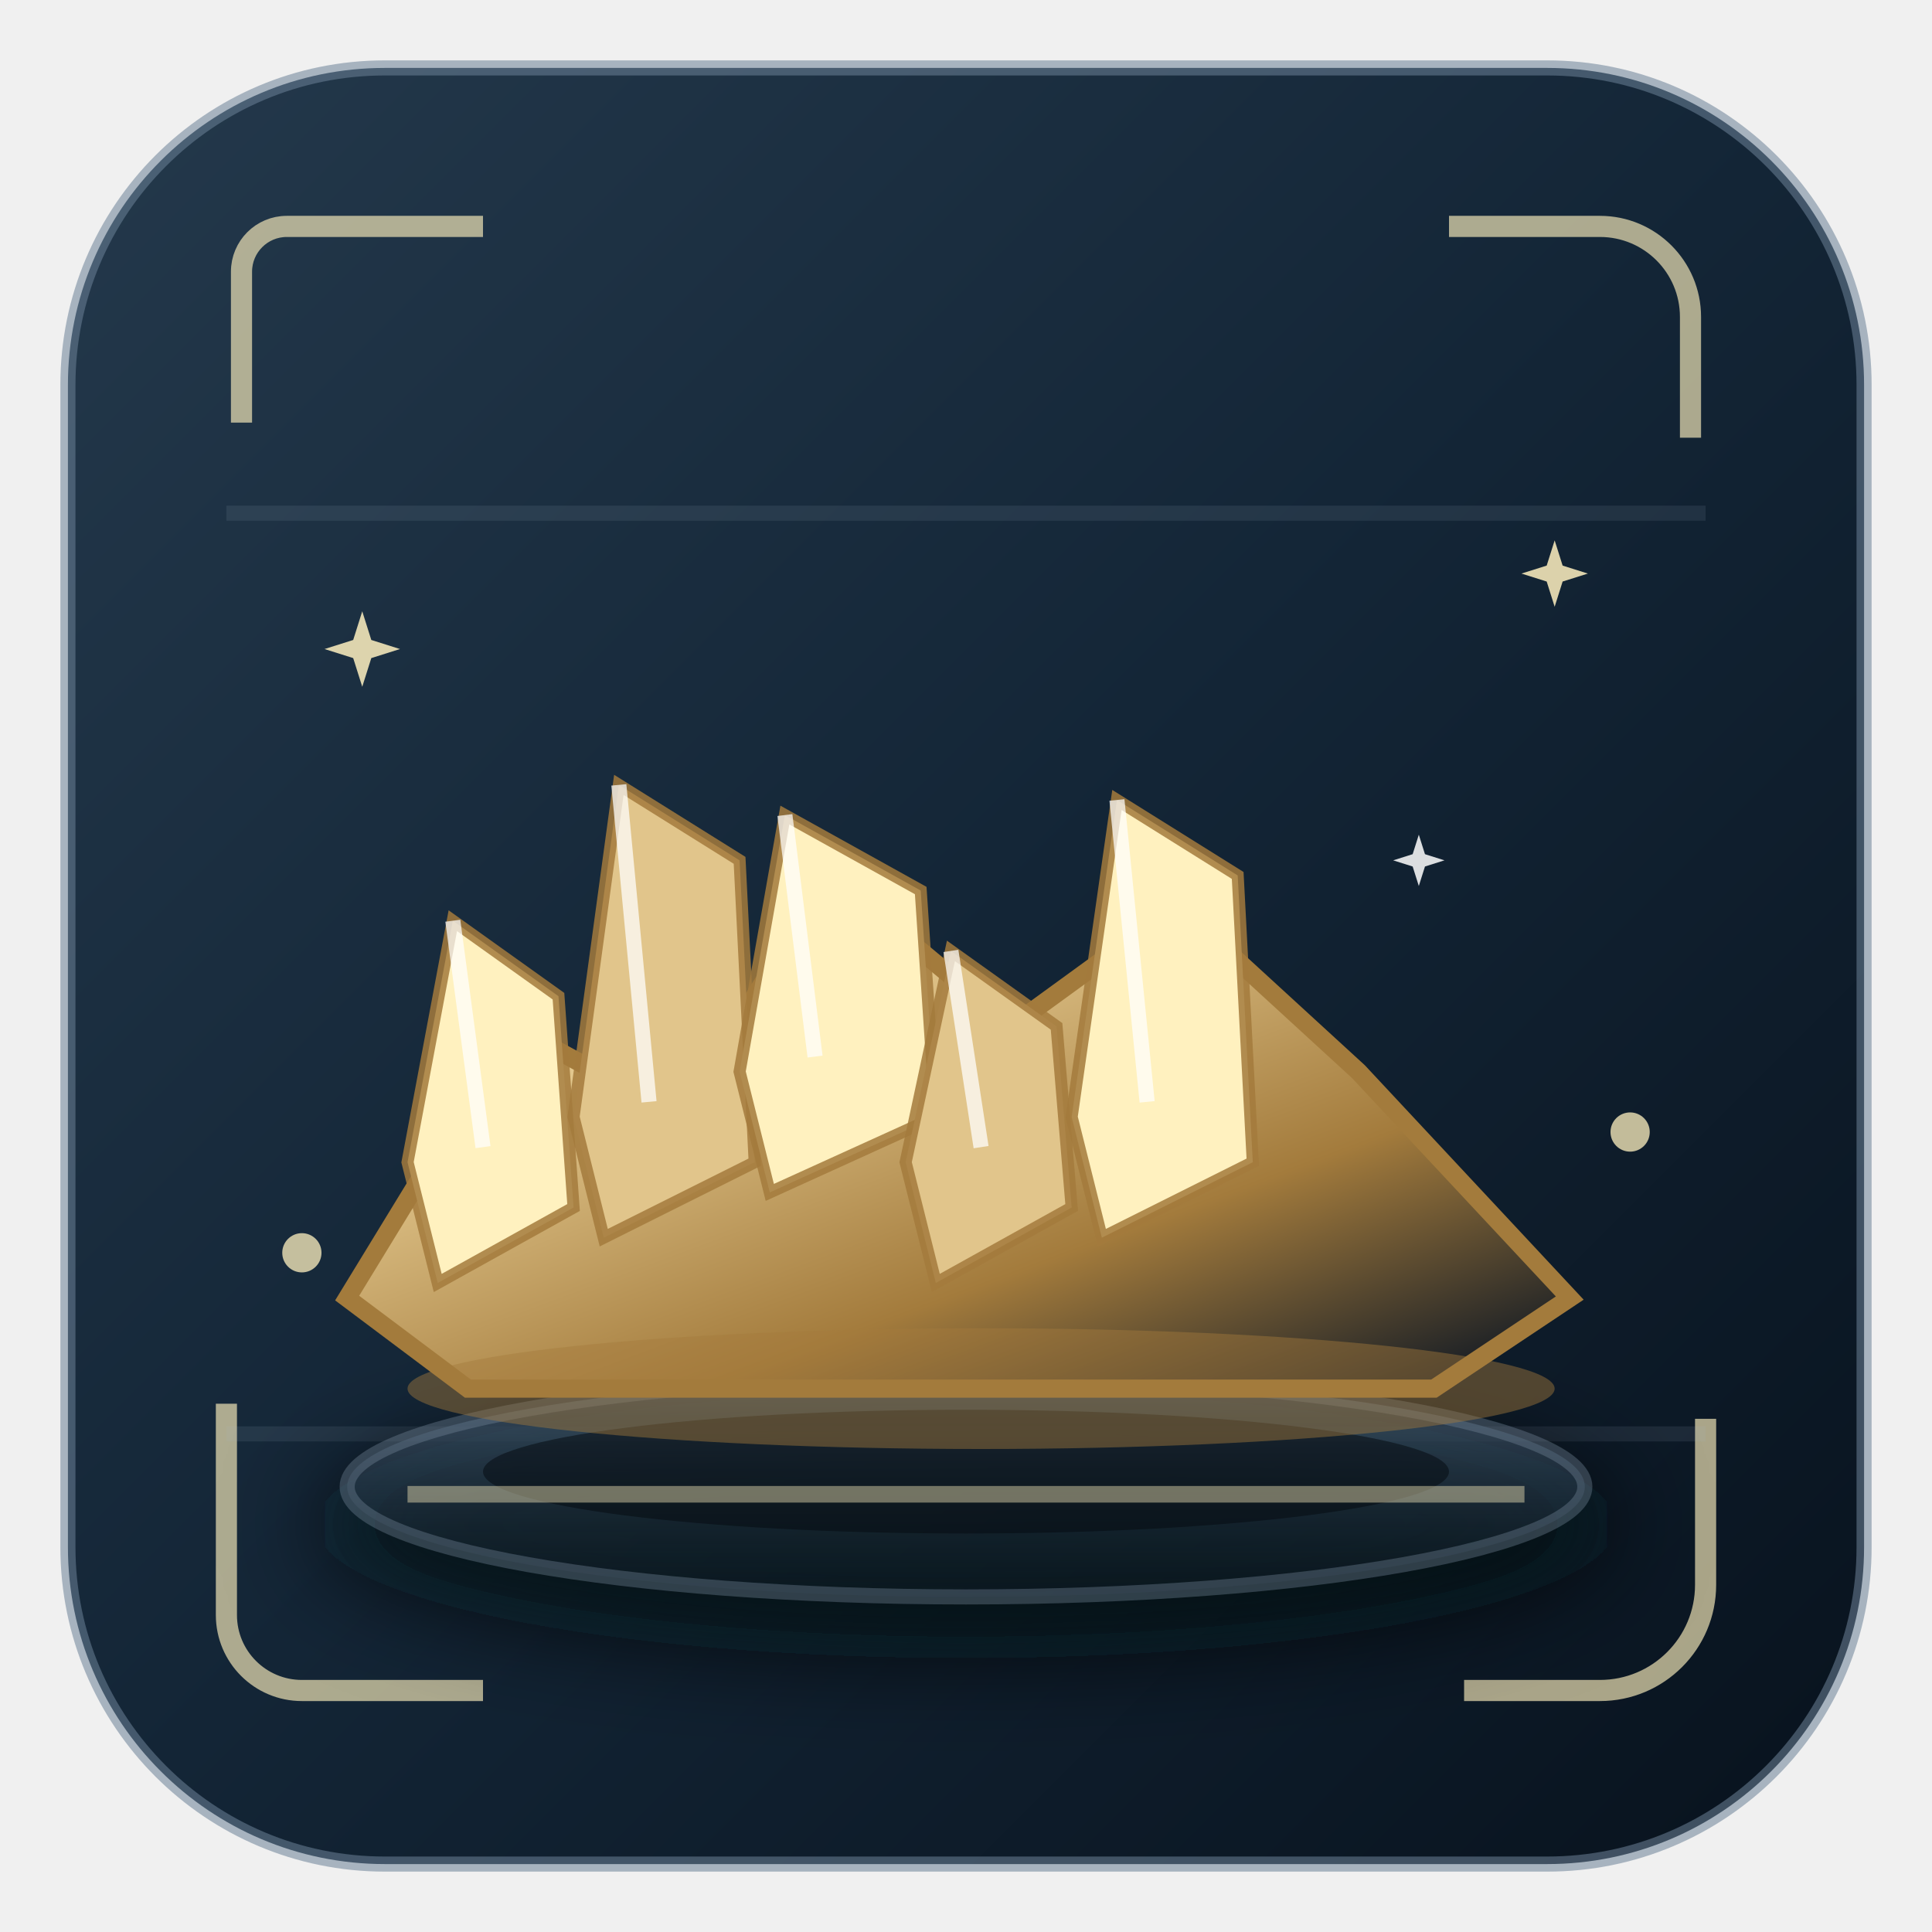
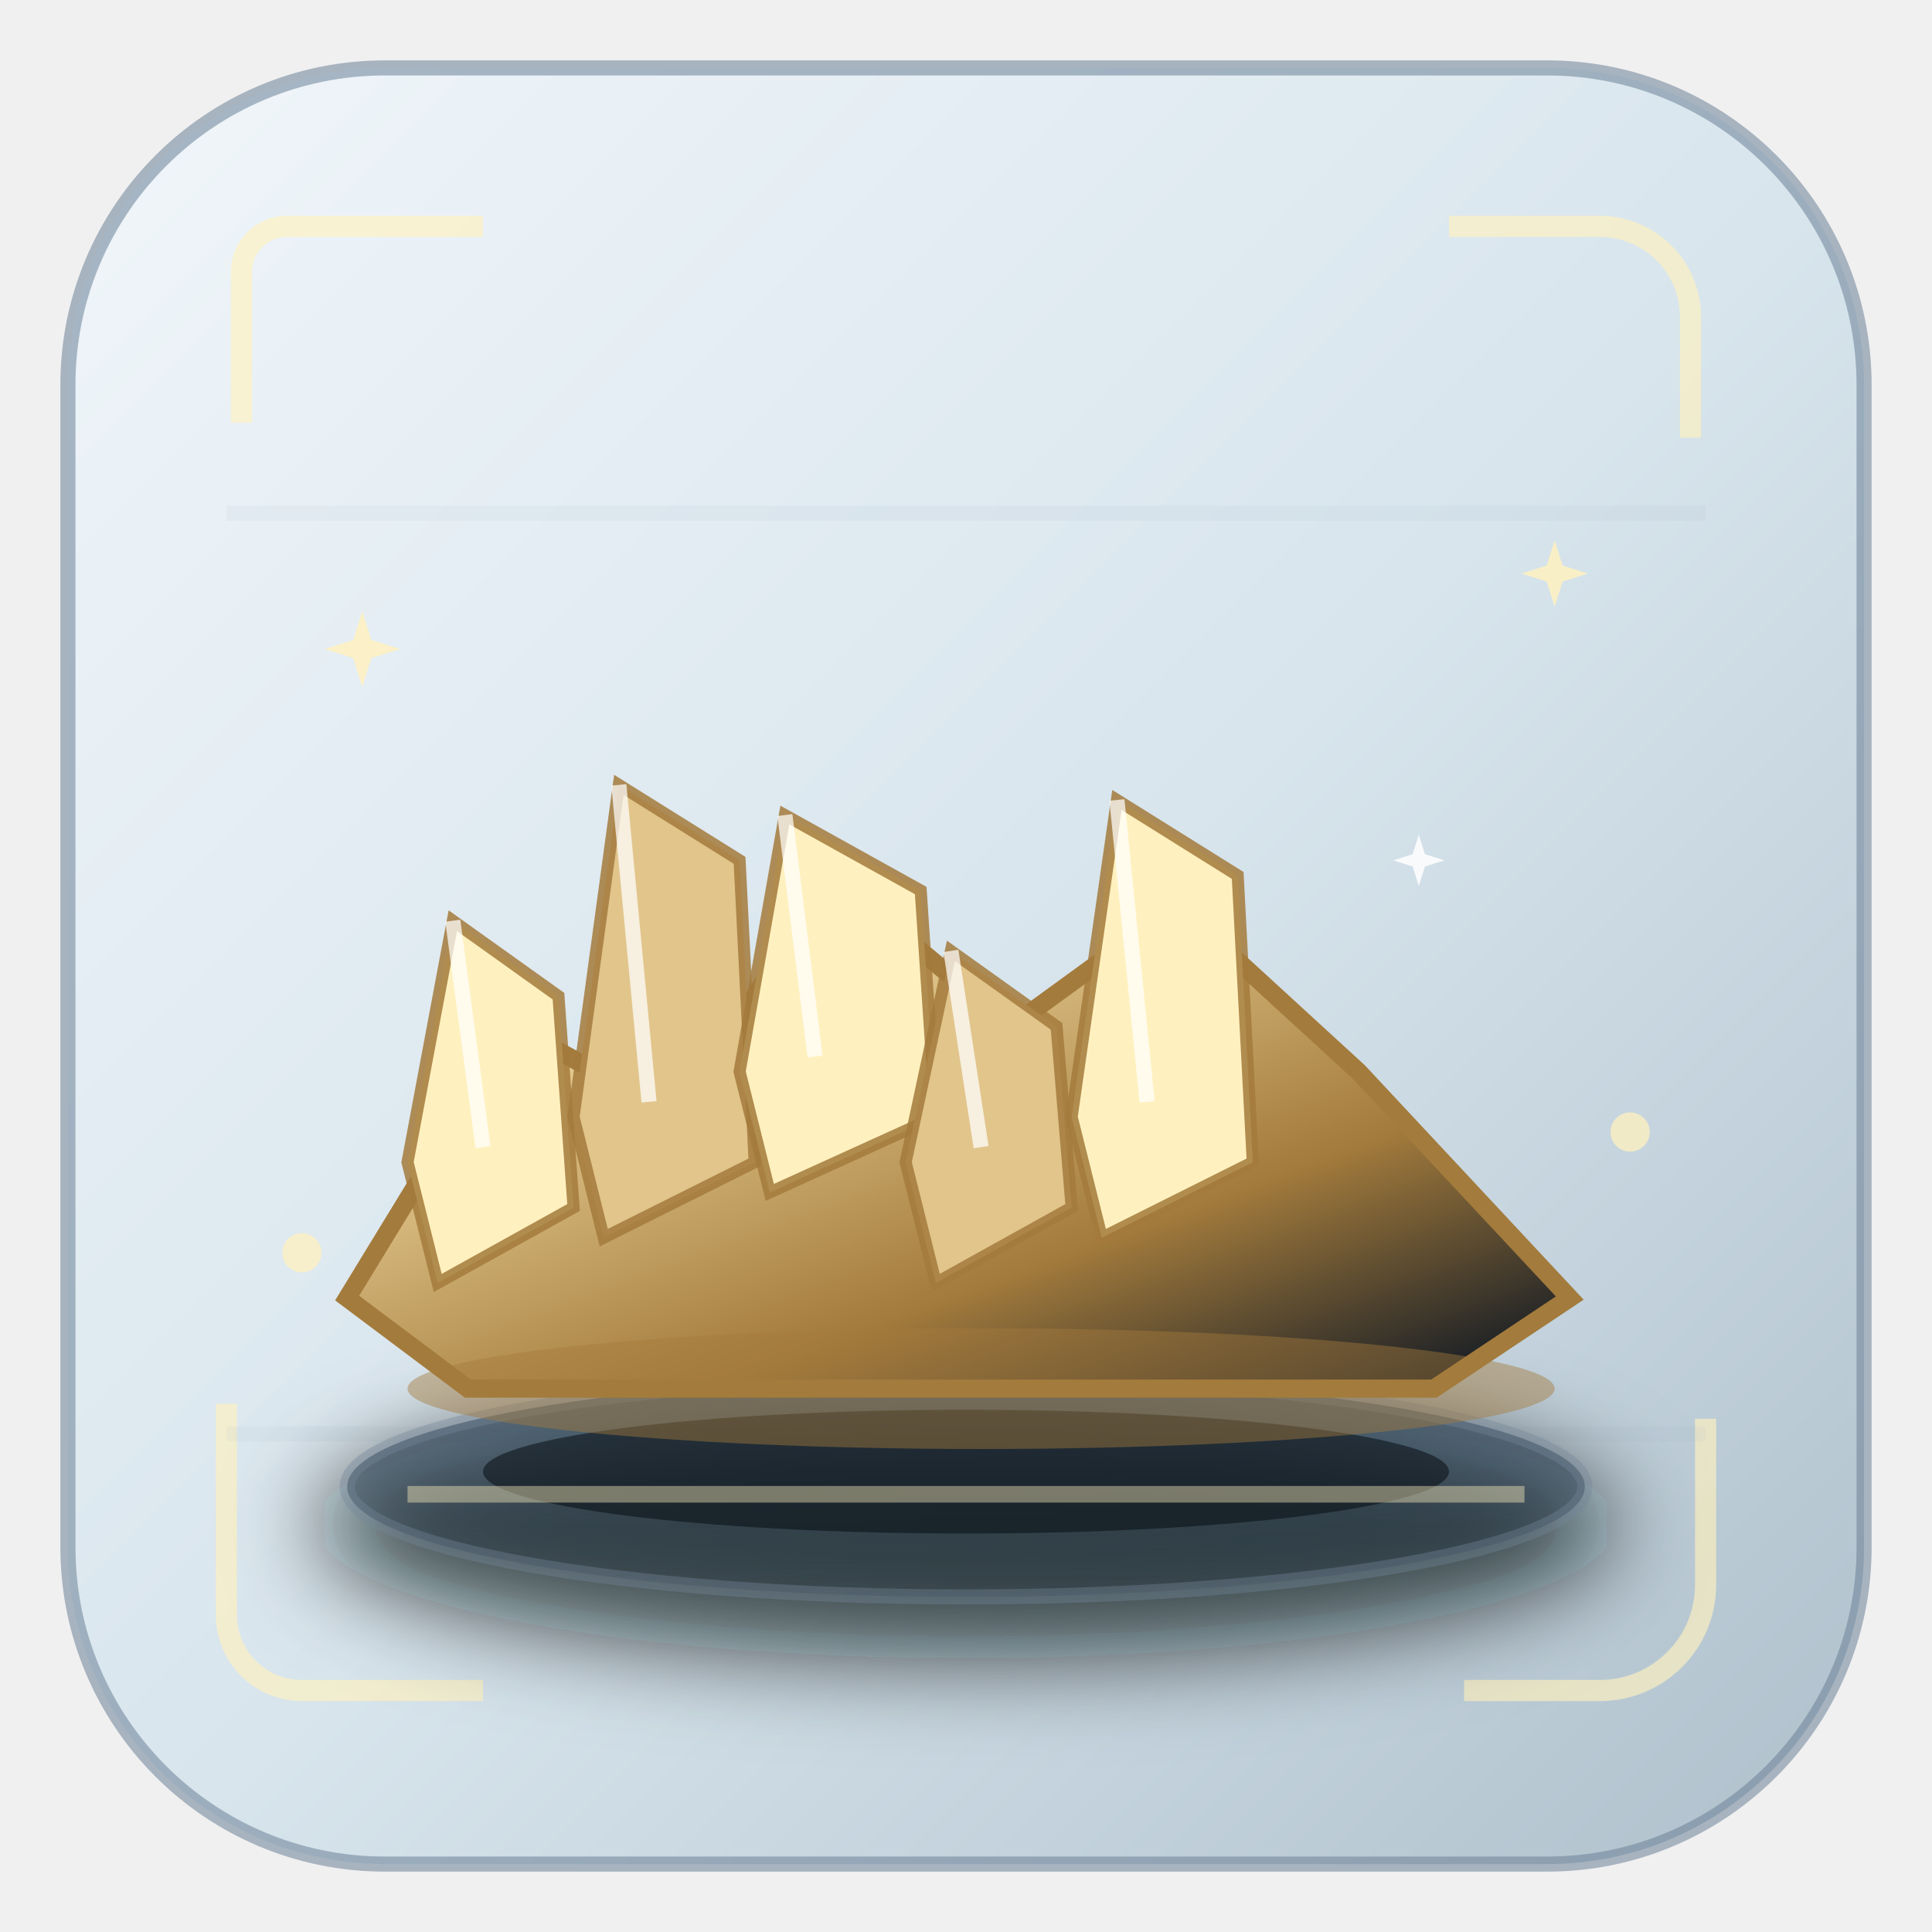
<svg xmlns="http://www.w3.org/2000/svg" width="128" height="128" viewBox="0 0 128 128" role="img" aria-labelledby="omega-silica-sand-title omega-silica-sand-desc" data-omega-icon-kind="resource" data-omega-icon-id="silica_sand">
  <defs>
    <linearGradient id="omega-silica-sand-bg" x1="0" y1="0" x2="1" y2="1">
-       <stop offset="0" stop-color="#24394c" />
-       <stop offset=".5" stop-color="#132536" />
-       <stop offset="1" stop-color="#08121d" />
+       <stop offset="0" stop-color="#f1f6fa" />
+       <stop offset=".52" stop-color="#d8e5ed" />
+       <stop offset="1" stop-color="#aebfcb" />
    </linearGradient>
    <linearGradient id="omega-silica-sand-metal" x1="0" y1="0" x2=".9" y2="1">
      <stop offset="0" stop-color="#fff1bf" />
      <stop offset=".32" stop-color="#e1c58b" />
      <stop offset=".7" stop-color="#a37b3c" />
      <stop offset="1" stop-color="#141b24" />
    </linearGradient>
    <linearGradient id="omega-silica-sand-top" x1="0" y1="0" x2="1" y2="1">
      <stop offset="0" stop-color="#ffffff" stop-opacity=".9" />
      <stop offset=".22" stop-color="#fff1bf" />
      <stop offset="1" stop-color="#e1c58b" />
    </linearGradient>
    <linearGradient id="omega-silica-sand-side" x1="0" y1="0" x2="1" y2=".7">
      <stop offset="0" stop-color="#e1c58b" />
      <stop offset="1" stop-color="#a37b3c" />
    </linearGradient>
    <linearGradient id="omega-silica-sand-floor" x1="0" y1="0" x2="0" y2="1">
      <stop offset="0" stop-color="#41576b" stop-opacity=".85" />
      <stop offset="1" stop-color="#172534" stop-opacity=".25" />
    </linearGradient>
    <filter id="omega-silica-sand-shadow" x="-40%" y="-40%" width="180%" height="200%">
      <feGaussianBlur stdDeviation="3.1" />
    </filter>
  </defs>
  <rect x="4.5" y="4.5" width="119" height="119" rx="21" fill="url(#omega-silica-sand-bg)" stroke="#6b8297" stroke-opacity=".55" stroke-width="1" />
  <path d="M16 28V18a3 3 0 0 1 3-3h13M96 15h10a6 6 0 0 1 6 6v8M15 93v14a5 5 0 0 0 5 5h12M97 112h9a7 7 0 0 0 7-7V94" fill="none" stroke="#fff1bf" stroke-opacity=".65" stroke-width="1.4" />
  <path d="M15 34H113M15 95H113" stroke="#a5bac8" stroke-opacity=".11" />
  <ellipse cx="64" cy="101" rx="43" ry="8.8" fill="#02070d" opacity=".7" filter="url(#omega-silica-sand-shadow)" />
  <ellipse cx="64" cy="98.5" rx="41" ry="7.3" fill="url(#omega-silica-sand-floor)" stroke="#75889a" stroke-opacity=".38" />
  <ellipse cx="64" cy="97.5" rx="32" ry="4.1" fill="#030a10" opacity=".52" />
  <path d="M23 86 34 68 45 74 55 58 67 68 78 60 90 71 104 86 95 92H31Z" fill="url(#omega-silica-sand-metal)" stroke="#a37b3c" stroke-width="1.2" />
  <path d="M29 85 27 77 30 61 37 66 38 80Z" fill="#fff1bf" stroke="#a37b3c" stroke-opacity=".85" stroke-width=".8" />
  <path d="M30 61 32 76" stroke="#fff" stroke-opacity=".72" stroke-width="1" />
  <path d="M40 82 38 74 41 52 49 57 50 77Z" fill="#e1c58b" stroke="#a37b3c" stroke-opacity=".85" stroke-width=".8" />
  <path d="M41 52 43 73" stroke="#fff" stroke-opacity=".72" stroke-width="1" />
  <path d="M51 79 49 71 52 54 61 59 62 74Z" fill="#fff1bf" stroke="#a37b3c" stroke-opacity=".85" stroke-width=".8" />
  <path d="M52 54 54 70" stroke="#fff" stroke-opacity=".72" stroke-width="1" />
  <path d="M62 85 60 77 63 63 70 68 71 80Z" fill="#e1c58b" stroke="#a37b3c" stroke-opacity=".85" stroke-width=".8" />
  <path d="M63 63 65 76" stroke="#fff" stroke-opacity=".72" stroke-width="1" />
  <path d="M73 82 71 74 74 53 82 58 83 77Z" fill="#fff1bf" stroke="#a37b3c" stroke-opacity=".85" stroke-width=".8" />
  <path d="M74 53 76 73" stroke="#fff" stroke-opacity=".72" stroke-width="1" />
  <ellipse cx="65" cy="92" rx="38" ry="4" fill="#a37b3c" opacity=".45" />
  <path d="M24 40.5L24.6 42.4 26.5 43 24.6 43.6 24 45.5 23.4 43.6 21.5 43 23.4 42.4Z" fill="#fff1bf" opacity=".85" />
  <path d="M103 35.8L103.528 37.472 105.2 38 103.528 38.528 103 40.2 102.472 38.528 100.8 38 102.472 37.472Z" fill="#fff1bf" opacity=".85" />
  <path d="M94 55.3L94.408 56.592 95.7 57 94.408 57.408 94 58.7 93.592 57.408 92.3 57 93.592 56.592Z" fill="#fff" opacity=".85" />
  <path d="M27 99H101" stroke="#fff1bf" stroke-opacity=".42" stroke-width="1.1" />
  <circle cx="20" cy="83" r="1.3" fill="#fff1bf" opacity=".75" />
  <circle cx="108" cy="75" r="1.3" fill="#fff1bf" opacity=".75" />
</svg>
